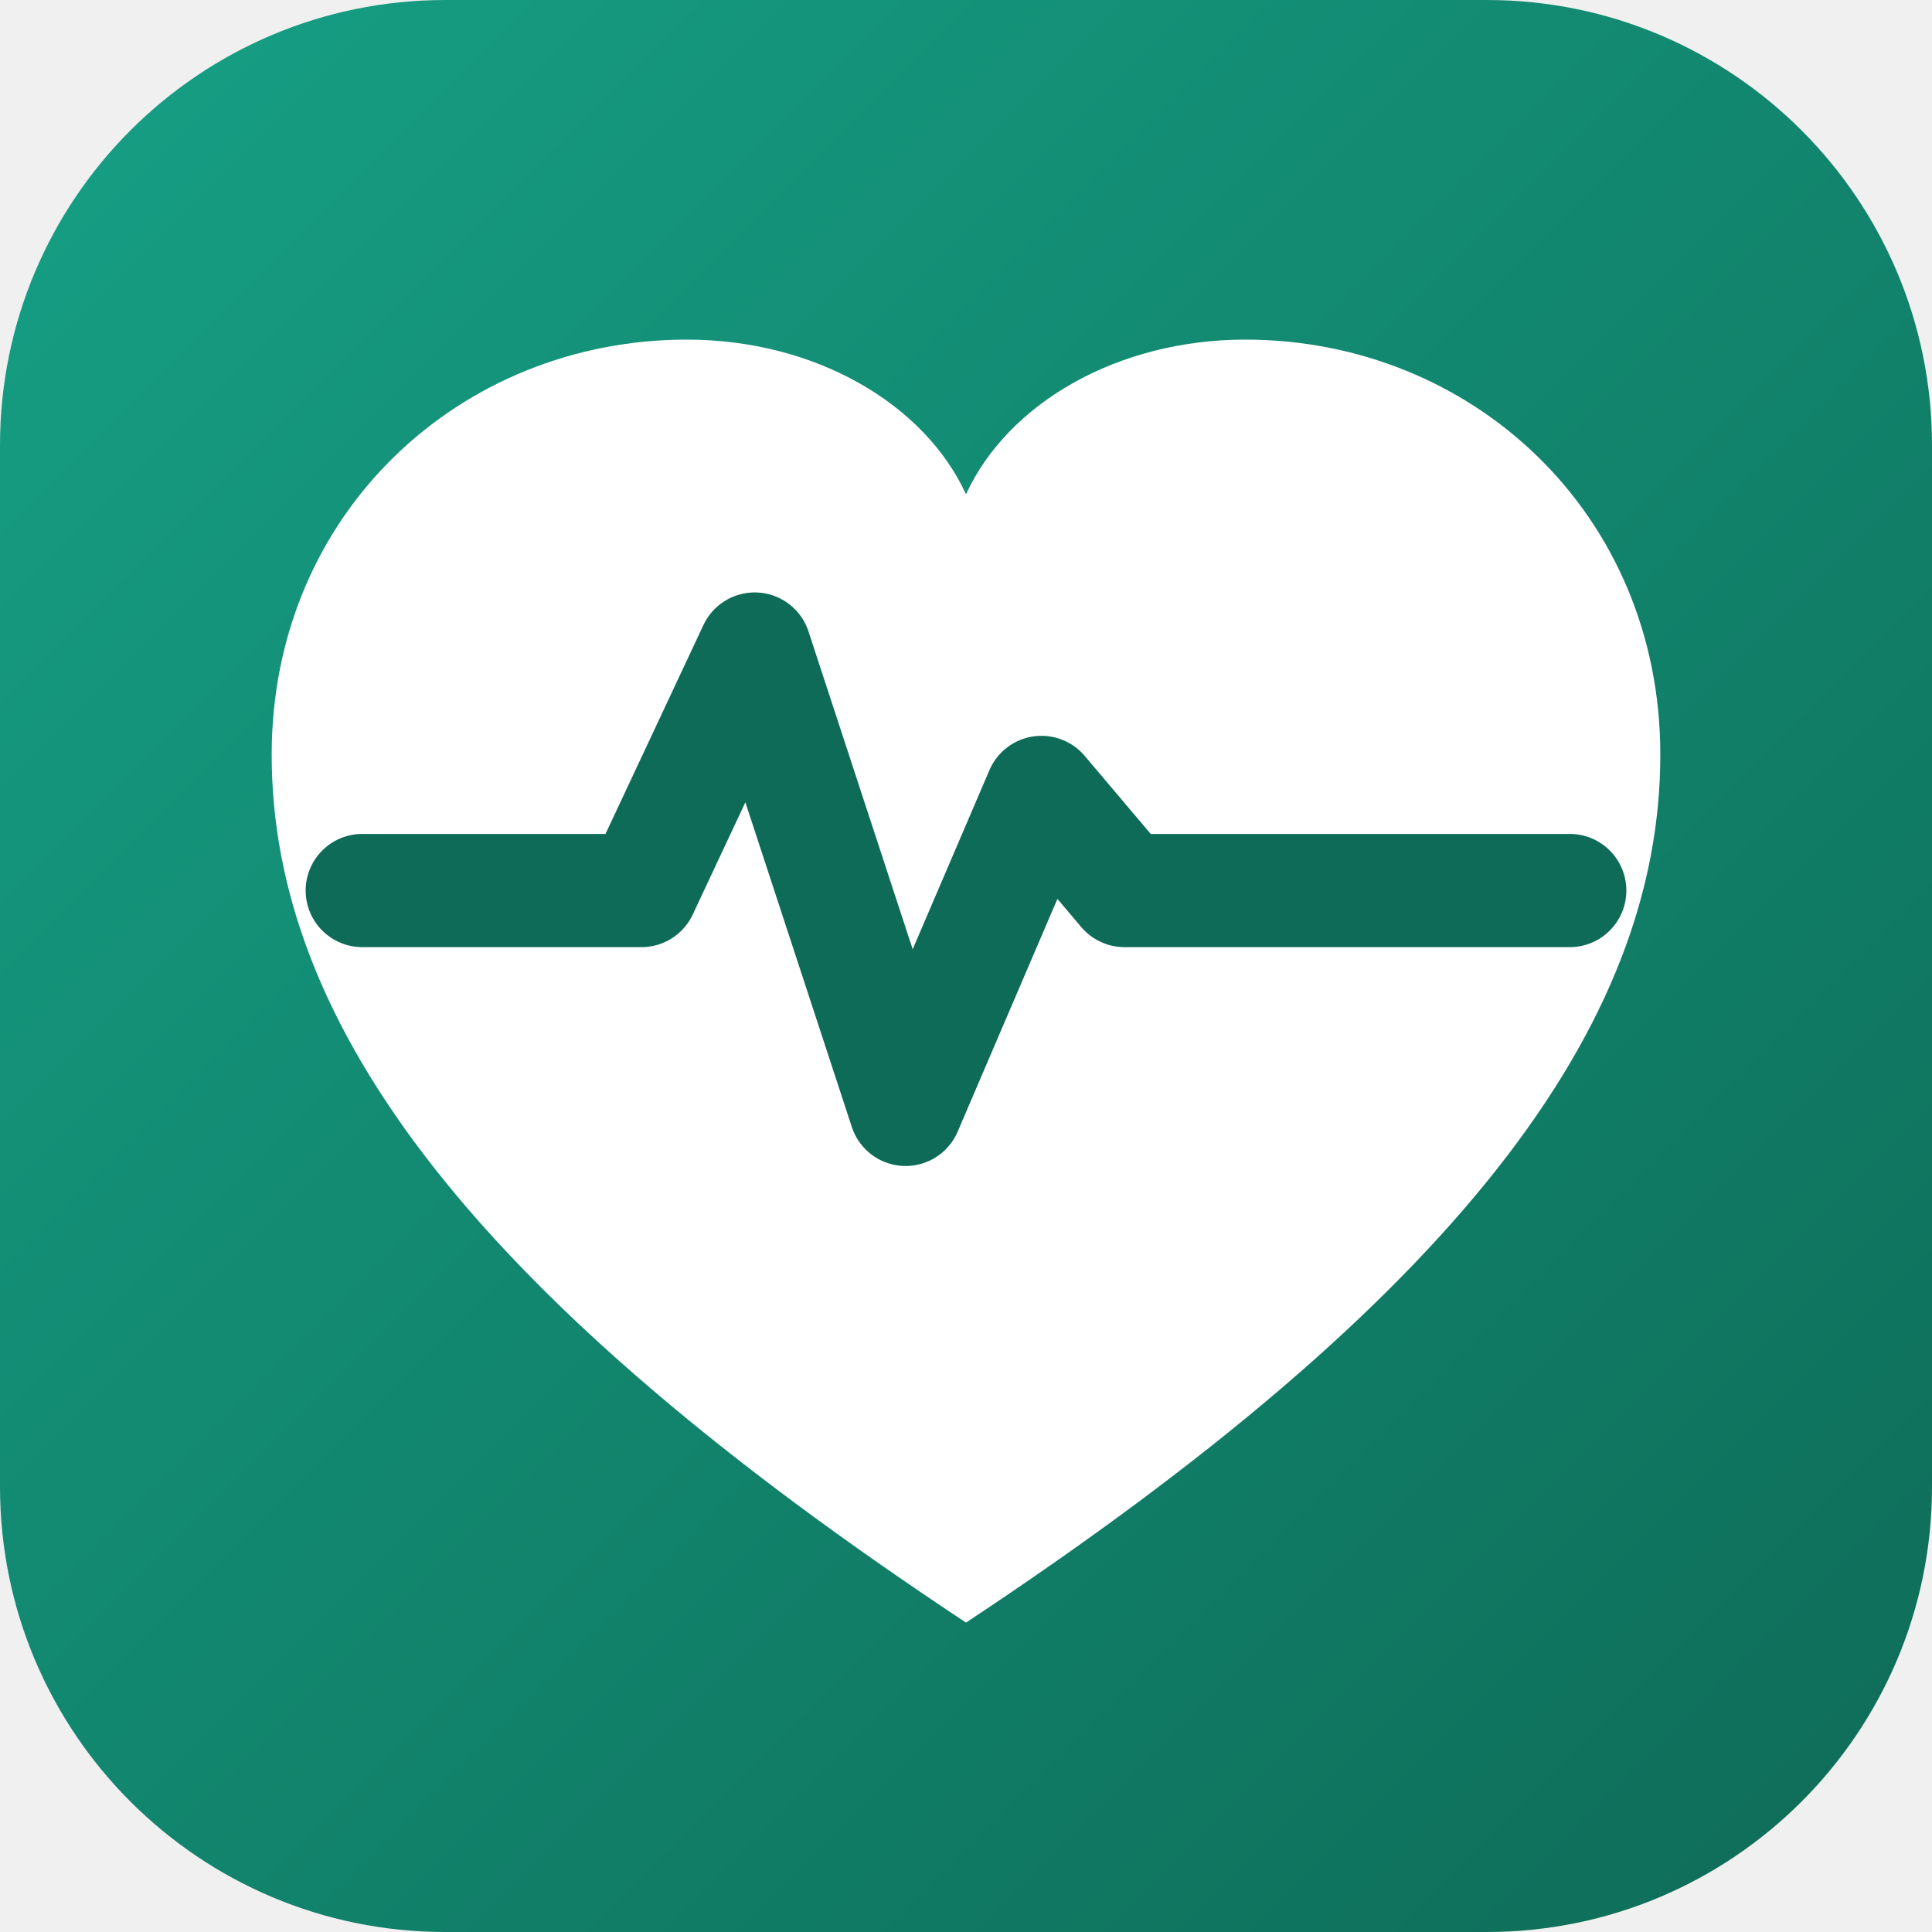
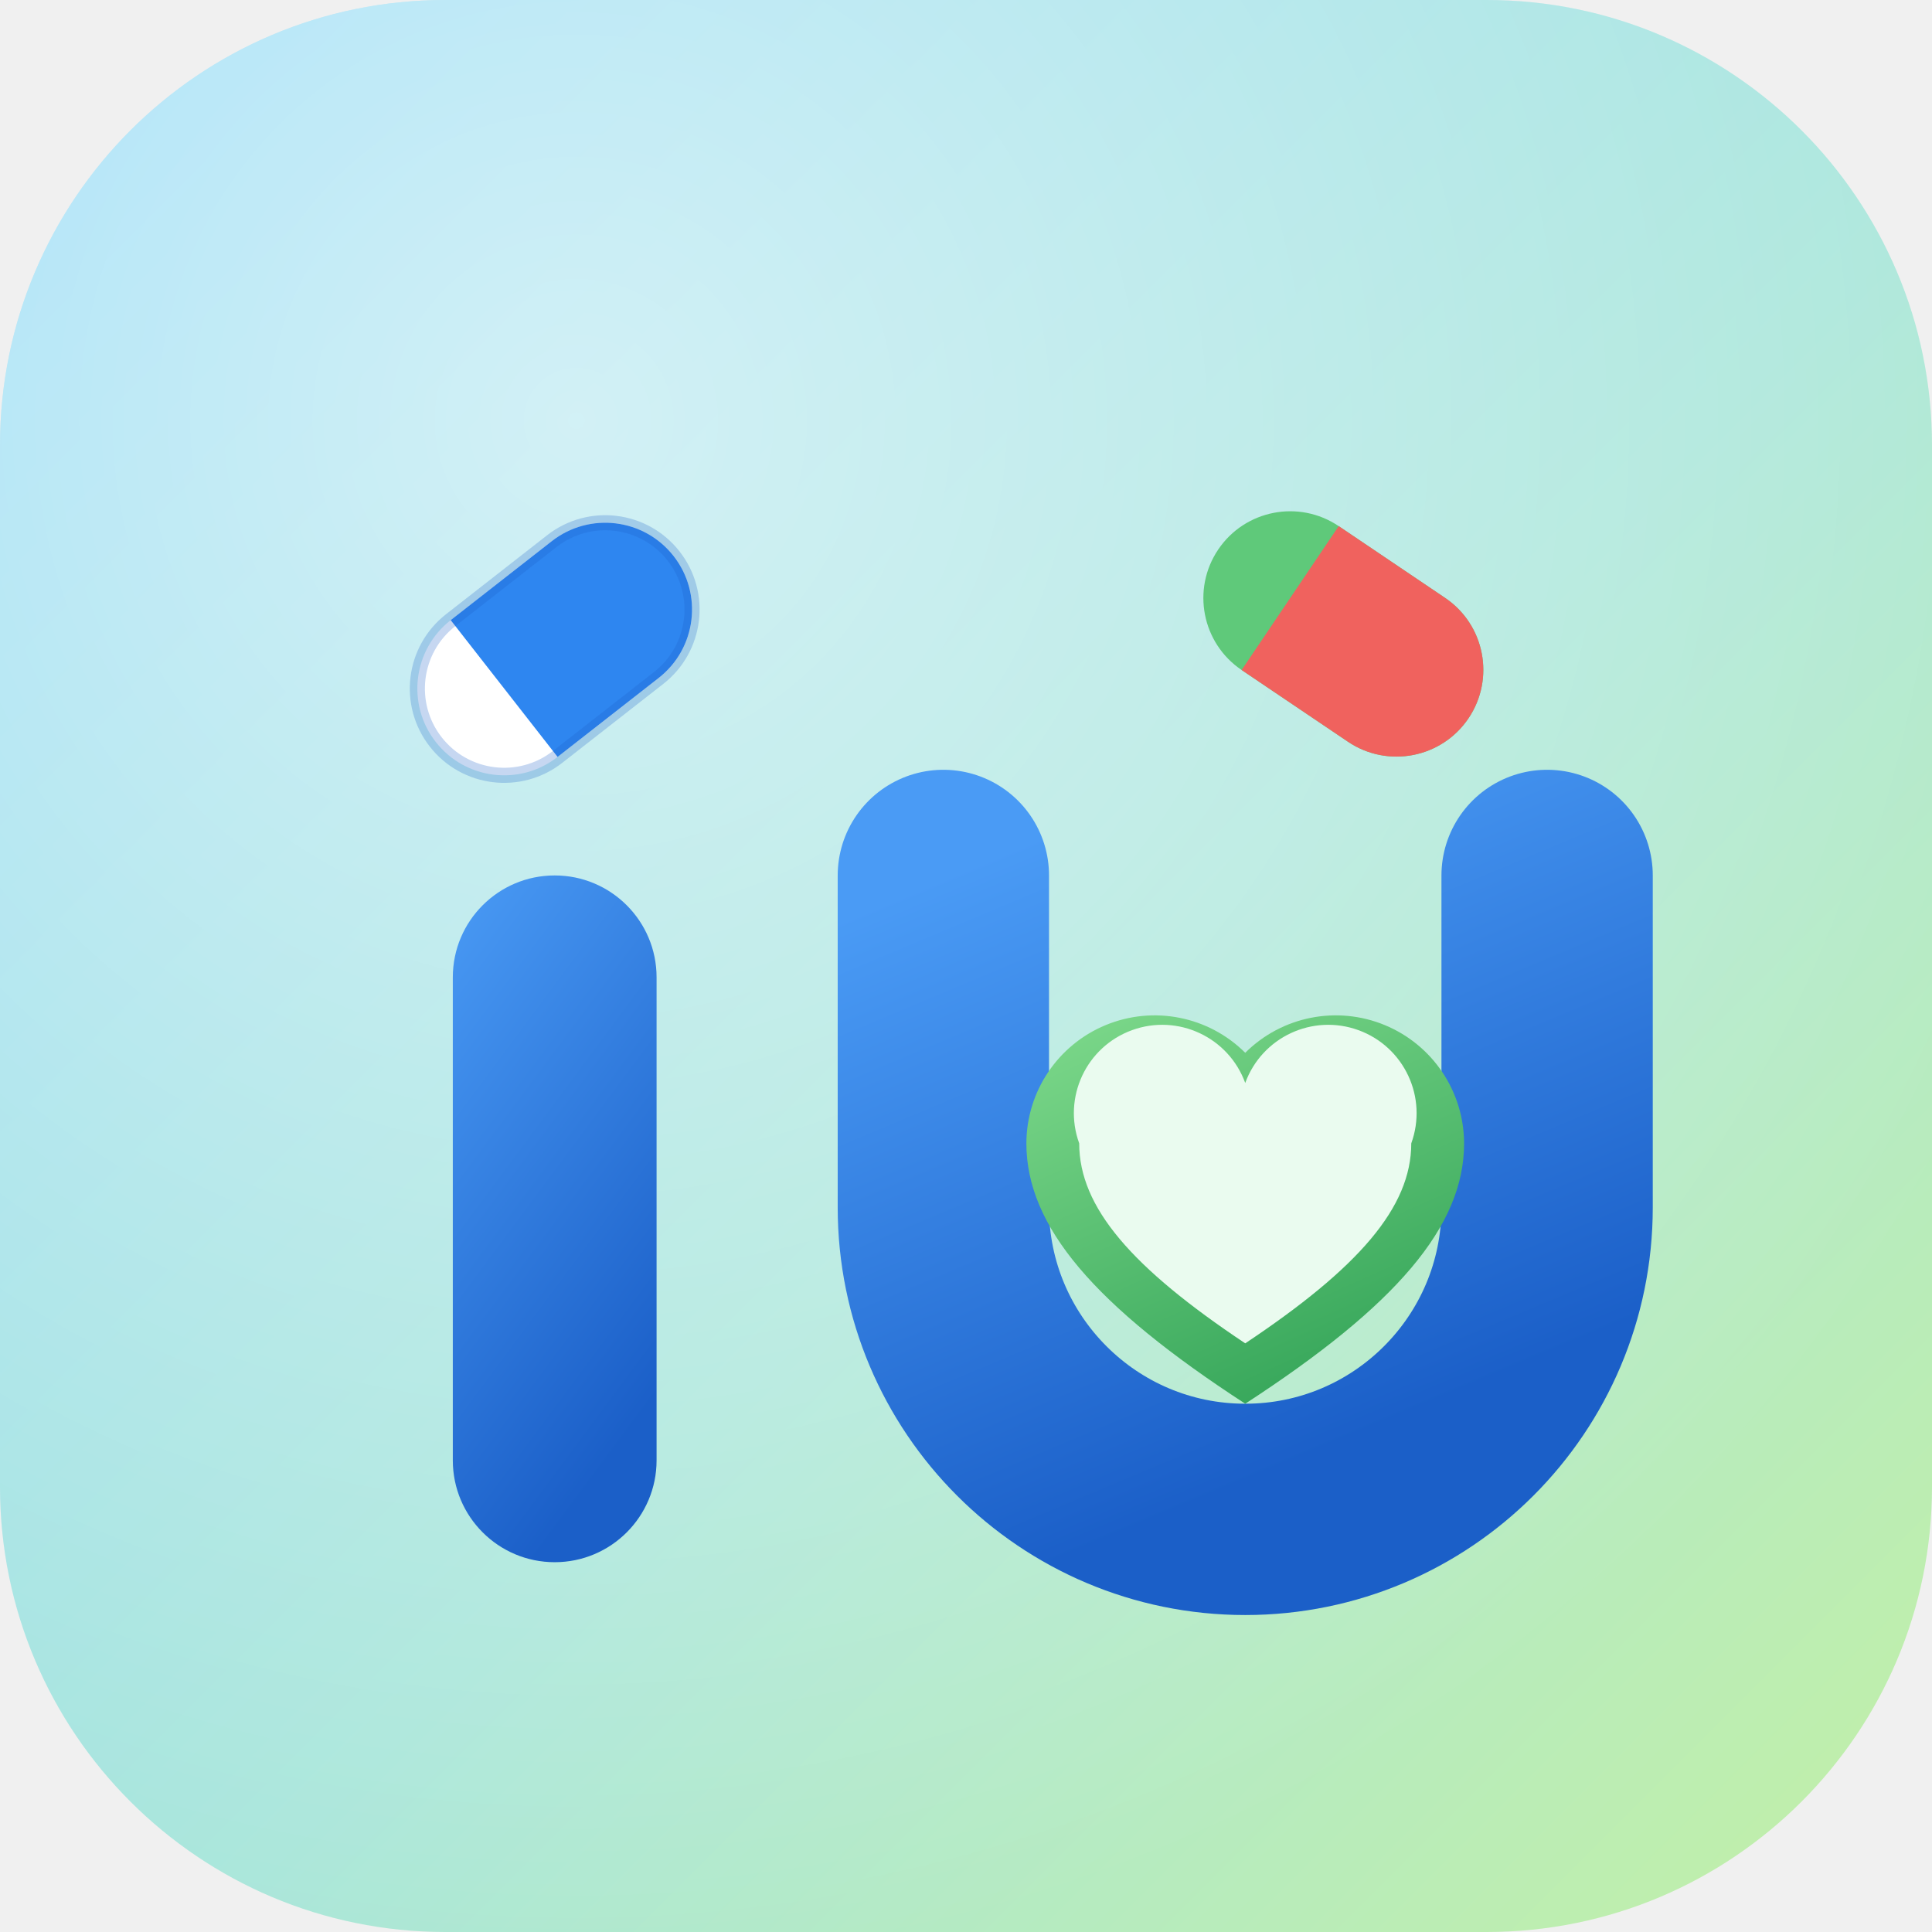
- <svg xmlns="http://www.w3.org/2000/svg" viewBox="0 0 512 512" width="512" height="512" role="img" aria-label="iCare">
+ <svg xmlns="http://www.w3.org/2000/svg" viewBox="0 0 512 512" width="512" height="512" role="img" aria-label="iCareU">
  <defs>
-     <linearGradient id="g" x1="0" y1="0" x2="1" y2="1">
-       <stop offset="0" stop-color="#16A085" />
-       <stop offset="1" stop-color="#0E6B57" />
+     <linearGradient id="bg" x1="0" y1="0" x2="1" y2="1">
+       <stop offset="0" stop-color="#8ED8F8" />
+       <stop offset=".55" stop-color="#A9E6DA" />
+       <stop offset="1" stop-color="#C3F0A4" />
    </linearGradient>
+     <linearGradient id="blue" x1="0" y1="0" x2="0.4" y2="1">
+       <stop offset="0" stop-color="#4A9BF5" />
+       <stop offset="1" stop-color="#1B5FC8" />
+     </linearGradient>
+     <linearGradient id="green" x1="0" y1="0" x2="0.5" y2="1">
+       <stop offset="0" stop-color="#7FDA8C" />
+       <stop offset="1" stop-color="#39A85C" />
+     </linearGradient>
+     <radialGradient id="glow" cx=".3" cy=".22" r=".8">
+       <stop offset="0" stop-color="#ffffff" stop-opacity=".55" />
+       <stop offset="1" stop-color="#ffffff" stop-opacity="0" />
+     </radialGradient>
  </defs>
-   <rect width="512" height="512" rx="118" fill="url(#g)" />
-   <path d="M256 430C126 344 72 272 72 200c0-64 50-110 110-110 34 0 63 17 74 41 11-24 40-41 74-41 60 0 110 46 110 110 0 72-54 144-184 230z" fill="#ffffff" />
-   <path d="M96 236h74l30-64 40 122 36-84 22 26h118" fill="none" stroke="#0E6B57" stroke-width="30" stroke-linecap="round" stroke-linejoin="round" />
+   <rect width="512" height="512" rx="118" fill="url(#bg)" />
+   <rect width="512" height="512" rx="118" fill="url(#glow)" />
+   <rect x="120" y="232" width="54" height="182" rx="27" fill="url(#blue)" />
+   <path d="M250 232v88a80 80 0 0 0 160 0v-88" fill="none" stroke="url(#blue)" stroke-width="56" stroke-linecap="round" />
+   <path d="M330 372c-40-26-58-47-58-69a34 34 0 0 1 58-24 34 34 0 0 1 58 24c0 22-18 43-58 69z" fill="url(#green)" />
+   <path d="M330 356c-30-20-44-36-44-53a22 22 0 0 1 44-16 22 22 0 0 1 44 16c0 17-14 33-44 53z" fill="#EAFBEF" />
+   <g transform="rotate(-38 147 172)">
+     <rect x="107" y="149" width="80" height="46" rx="23" fill="#ffffff" />
+     <path d="M130 149h34a23 23 0 0 1 0 46h-34z" fill="#2E86F0" />
+     <rect x="107" y="149" width="80" height="46" rx="23" fill="none" stroke="#1B5FC8" stroke-width="4" opacity=".25" />
+   </g>
+   <g transform="rotate(34 356 168)">
+     <rect x="316" y="145" width="80" height="46" rx="23" fill="#5FC97A" />
+     <path d="M339 145h34a23 23 0 0 1 0 46h-34z" fill="#F0625E" />
+   </g>
</svg>
